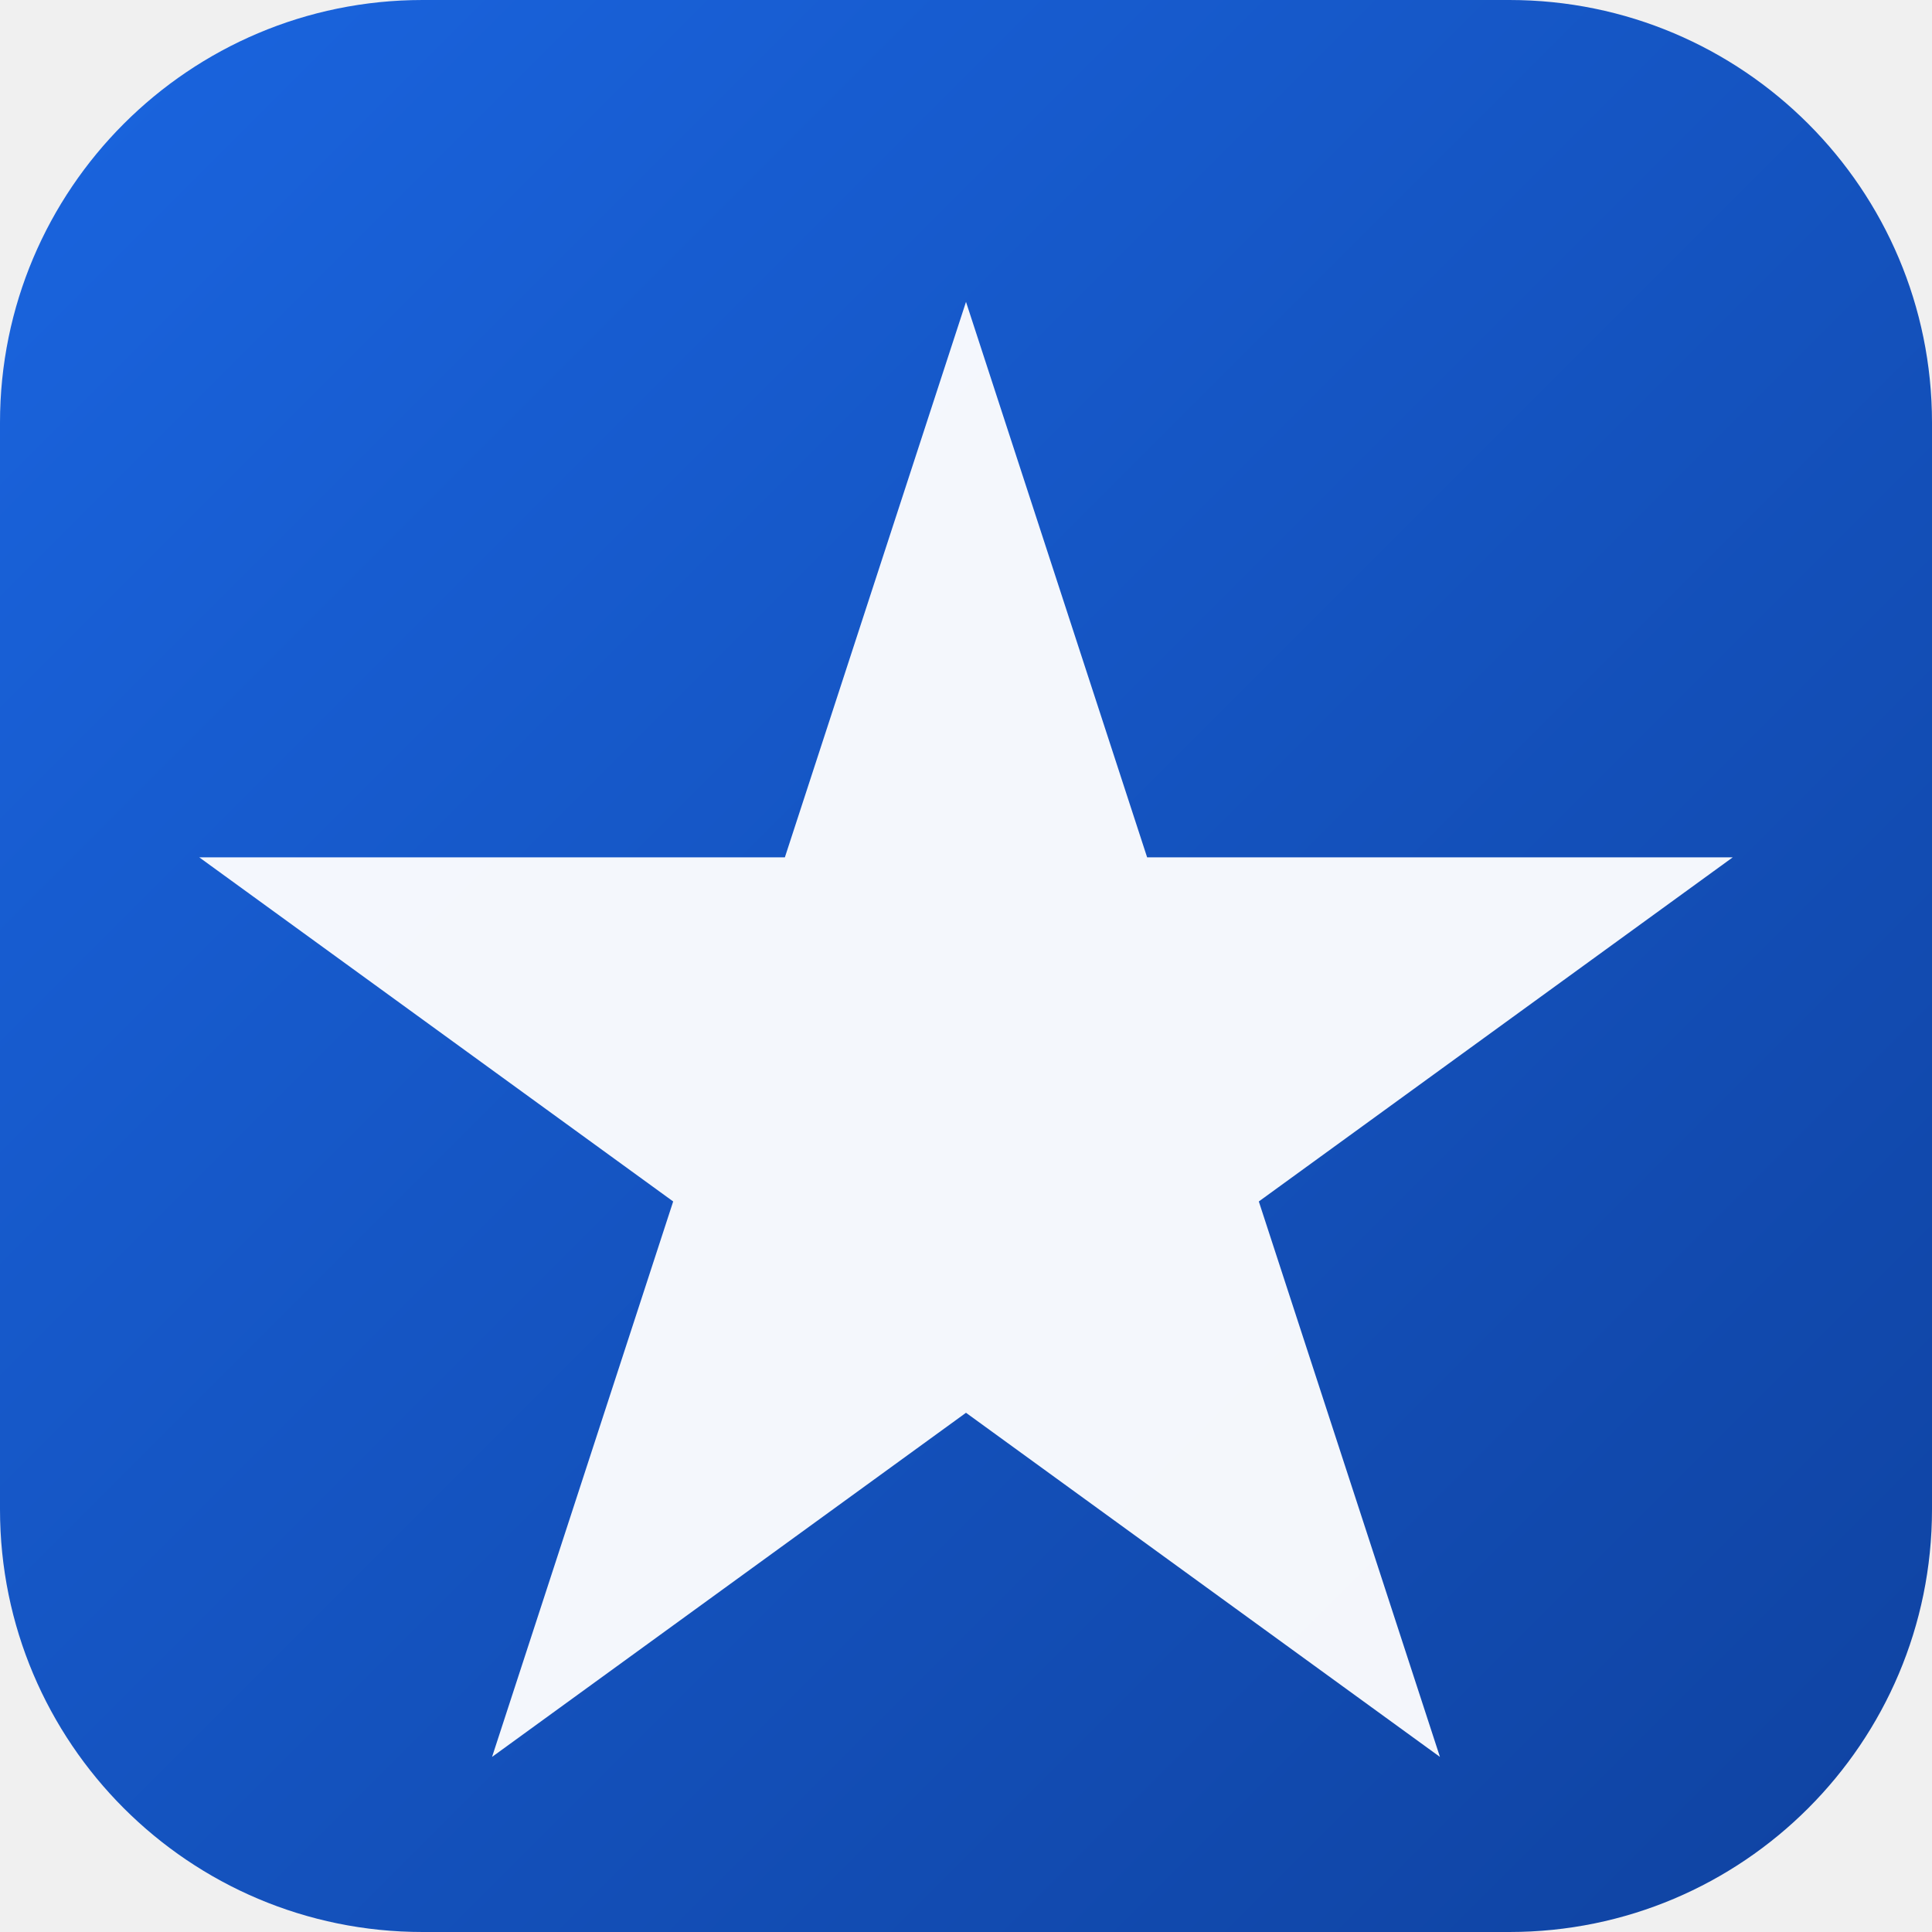
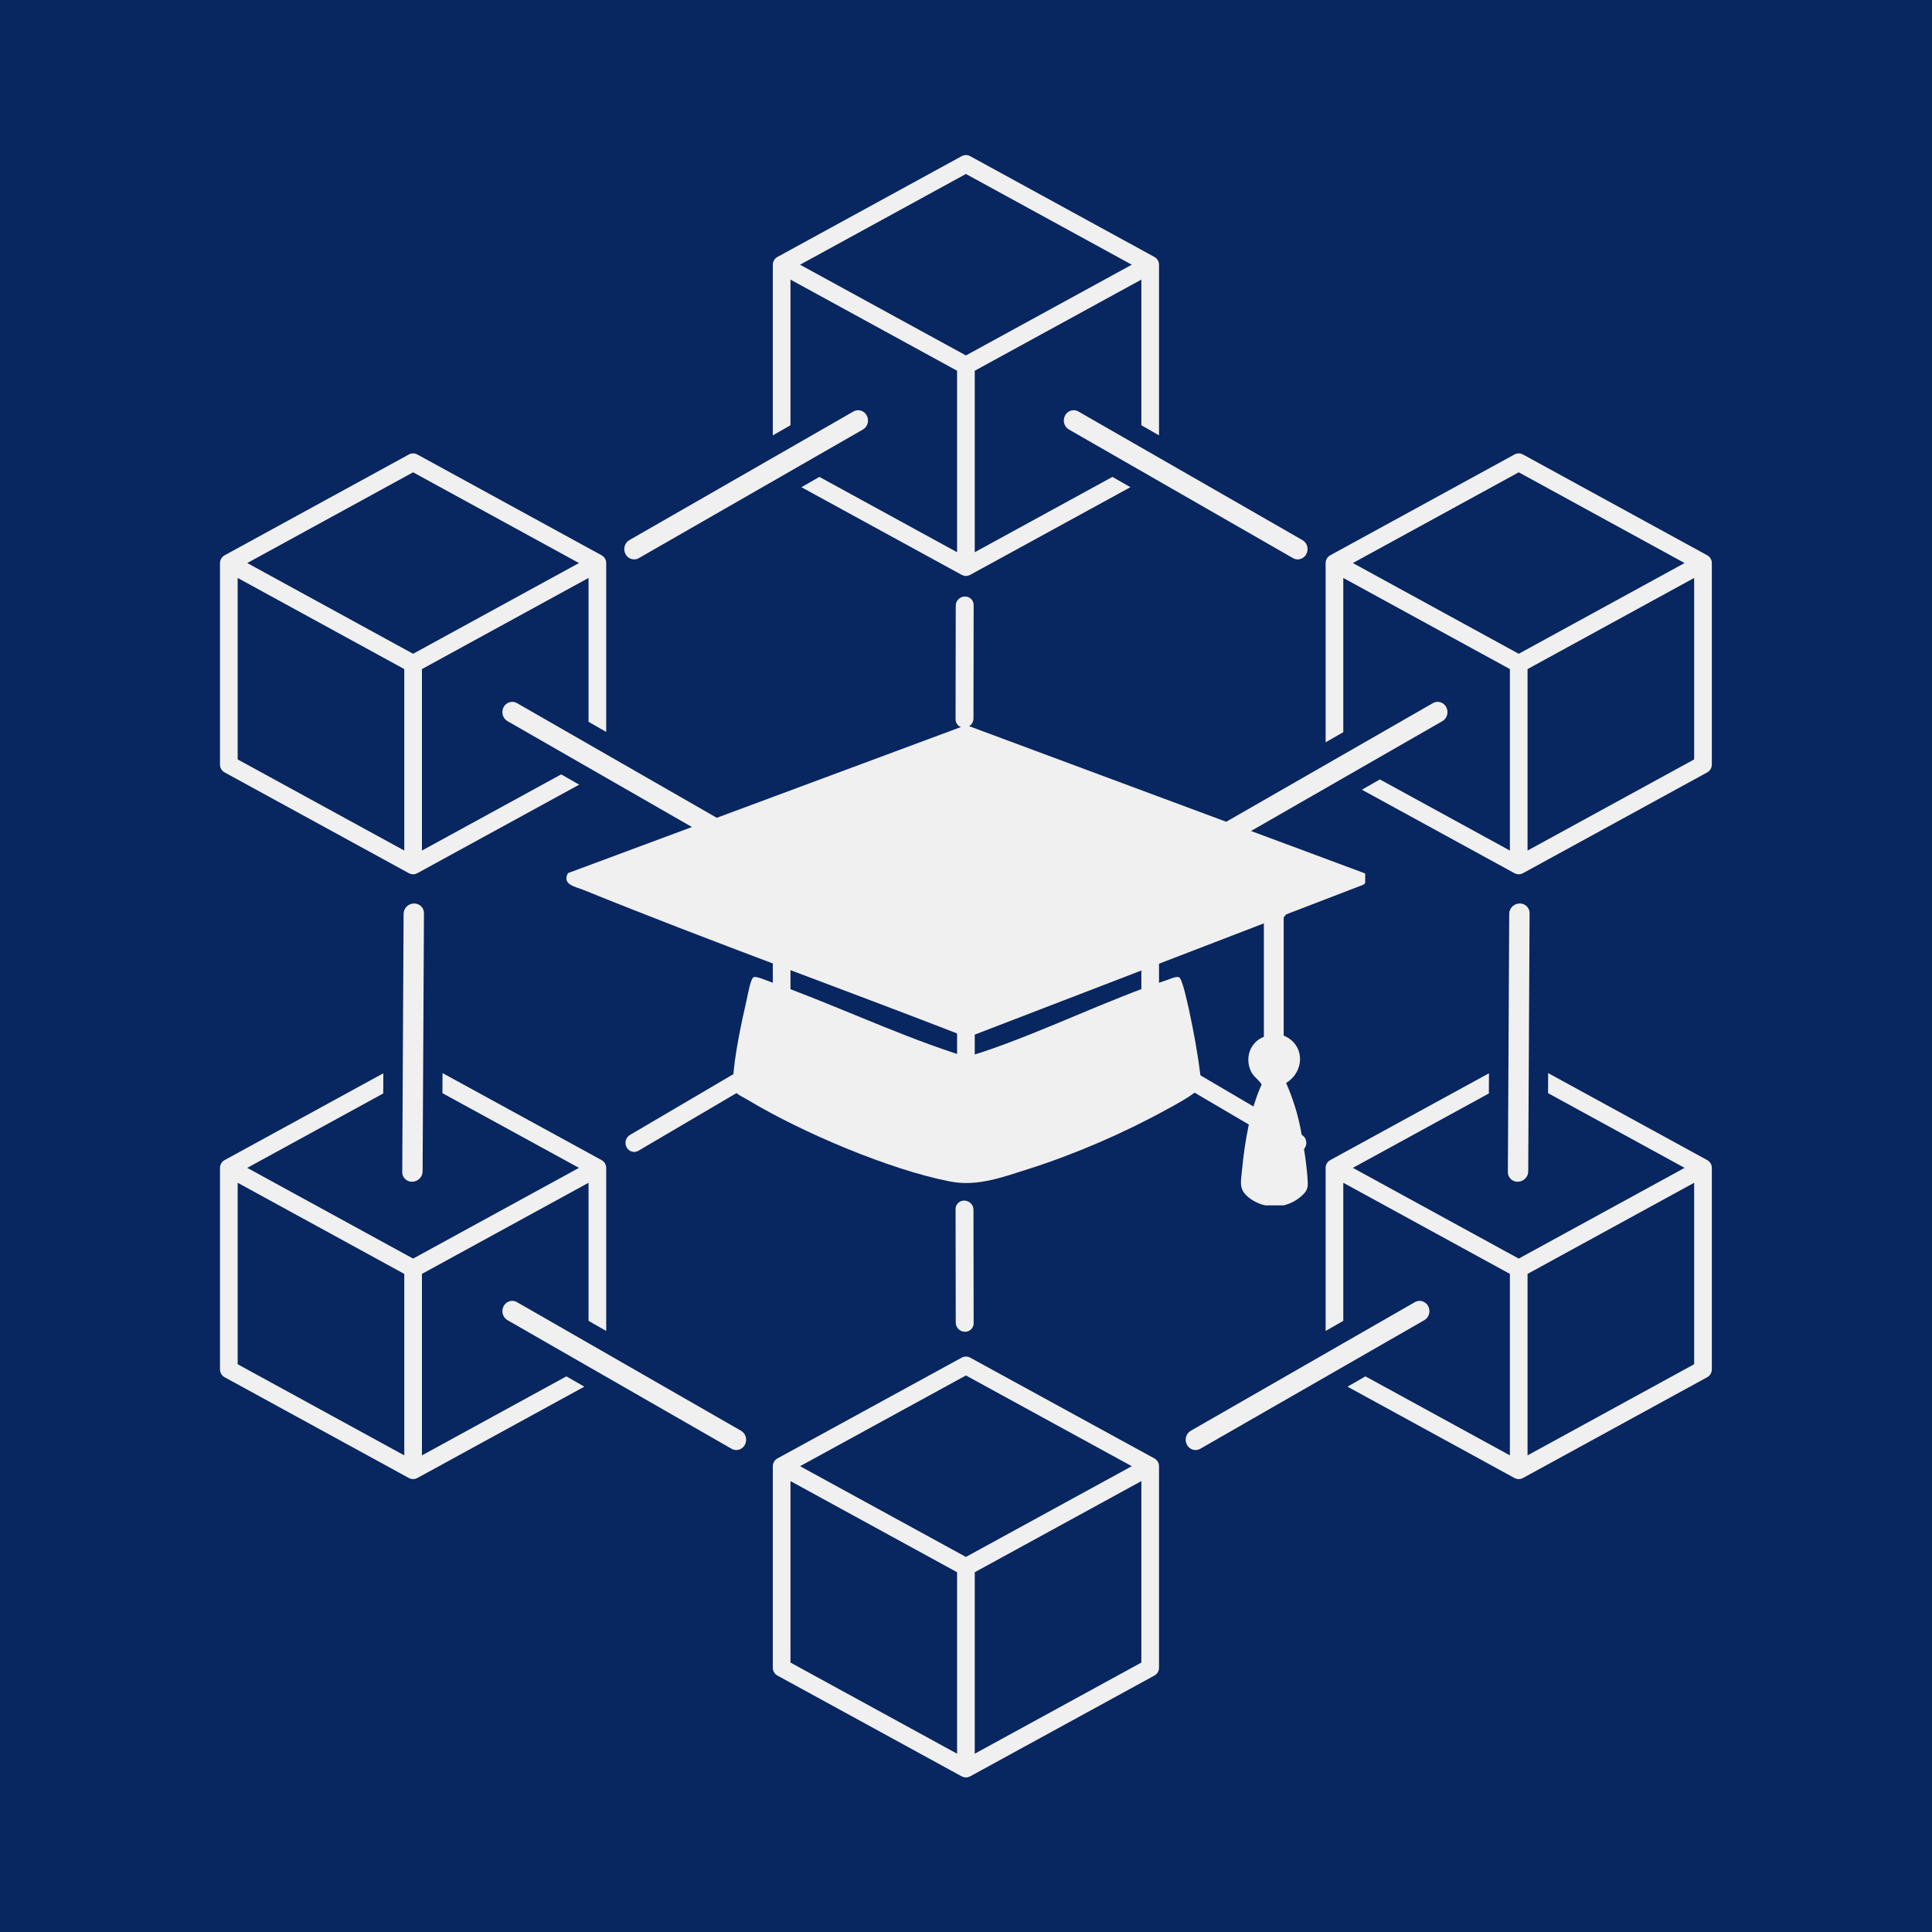
- <svg xmlns="http://www.w3.org/2000/svg" viewBox="0 0 32 32" fill="none">
+ <svg xmlns="http://www.w3.org/2000/svg" width="2000" zoomAndPan="magnify" viewBox="0 0 1500 1500" height="2000" preserveAspectRatio="xMidYMid meet" version="1.0">
  <defs>
-     <linearGradient id="g" x1="0%" y1="0%" x2="100%" y2="100%">
-       <stop offset="0%" stop-color="#1A65E0" />
-       <stop offset="100%" stop-color="#0F42A0" />
-     </linearGradient>
+     <clipPath id="c6ff6bdf06">
+       <path d="M 600 120.086 L 900 120.086 L 900 448 L 600 448 Z M 600 120.086 " clip-rule="nonzero" />
+     </clipPath>
+     <clipPath id="992c0768b2">
+       <path d="M 170.477 352 L 471 352 L 471 679 L 170.477 679 Z M 170.477 352 " clip-rule="nonzero" />
+     </clipPath>
+     <clipPath id="d209311ce8">
+       <path d="M 170.477 833 L 471 833 L 471 1149 L 170.477 1149 Z M 170.477 833 " clip-rule="nonzero" />
+     </clipPath>
+     <clipPath id="6ebb04554c">
+       <path d="M 1029 352 L 1329.227 352 L 1329.227 679 L 1029 679 Z M 1029 352 " clip-rule="nonzero" />
+     </clipPath>
+     <clipPath id="7a99248ed4">
+       <path d="M 1029 833 L 1329.227 833 L 1329.227 1149 L 1029 1149 Z M 1029 833 " clip-rule="nonzero" />
+     </clipPath>
+     <clipPath id="6dbdd1e65d">
+       <path d="M 439.707 563.824 L 1059.957 563.824 L 1059.957 935.824 L 439.707 935.824 Z M 439.707 563.824 " clip-rule="nonzero" />
+     </clipPath>
  </defs>
-   <rect width="32" height="32" rx="7" fill="url(#g)" />
-   <path d="M16 5 l3 9.2h9.7l-7.85 5.7 3 9.2L16 23.4l-7.85 5.7 3-9.2L3.3 14.2H13z" fill="white" opacity="0.95" />
+   <rect x="-150" width="1800" fill="#ffffff" y="-150" height="1800" fill-opacity="1" />
+   <rect x="-150" width="1800" fill="#082660" y="-150" height="1800" fill-opacity="1" />
+   <g clip-path="url(#c6ff6bdf06)">
+     <path fill="#f0f0f0" d="M 749.934 135.07 L 878.711 205.52 L 749.934 275.961 L 621.156 205.52 Z M 613.723 217.086 L 655.473 239.922 L 743.074 287.844 L 743.074 428.738 L 636.168 370.258 L 622.223 378.262 L 746.645 446.328 C 746.707 446.363 746.777 446.375 746.852 446.402 C 747.109 446.523 747.375 446.621 747.645 446.719 C 747.832 446.781 748 446.887 748.191 446.934 C 748.762 447.082 749.348 447.164 749.934 447.164 C 750.52 447.164 751.105 447.082 751.676 446.934 C 751.859 446.887 752.035 446.781 752.223 446.719 C 752.492 446.621 752.758 446.523 753.016 446.402 C 753.082 446.375 753.16 446.363 753.223 446.328 L 877.645 378.262 L 863.699 370.258 L 756.793 428.738 L 756.793 287.844 L 836.785 244.086 L 886.145 217.086 L 886.145 330.152 L 899.859 338.023 L 899.859 205.52 C 899.859 204.93 899.777 204.355 899.629 203.801 C 899.629 203.773 899.625 203.754 899.621 203.73 C 899.477 203.195 899.258 202.688 898.992 202.203 C 898.973 202.168 898.957 202.125 898.938 202.094 C 898.668 201.629 898.34 201.199 897.969 200.805 C 897.926 200.766 897.895 200.727 897.859 200.688 C 897.484 200.312 897.055 199.98 896.594 199.691 C 896.559 199.672 896.535 199.641 896.496 199.621 C 896.477 199.609 896.449 199.605 896.43 199.594 C 896.383 199.562 896.34 199.527 896.297 199.5 L 753.223 121.242 C 751.176 120.117 748.691 120.117 746.645 121.242 L 603.578 199.5 C 603.527 199.527 603.484 199.562 603.438 199.594 C 603.41 199.605 603.391 199.609 603.371 199.621 C 603.332 199.641 603.309 199.672 603.273 199.691 C 602.812 199.98 602.379 200.312 602.008 200.688 C 601.973 200.727 601.941 200.766 601.902 200.805 C 601.531 201.199 601.199 201.629 600.93 202.094 C 600.91 202.125 600.895 202.168 600.875 202.199 C 600.609 202.688 600.391 203.195 600.246 203.73 C 600.242 203.754 600.242 203.773 600.238 203.801 C 600.09 204.355 600.008 204.93 600.008 205.52 L 600.008 338.023 L 613.723 330.152 L 613.723 217.086 " fill-opacity="1" fill-rule="nonzero" />
+   </g>
+   <g clip-path="url(#992c0768b2)">
+     <path fill="#f0f0f0" d="M 320.73 366.699 L 449.508 437.145 L 332.719 501.035 L 320.73 507.59 L 309.305 501.34 L 191.957 437.145 Z M 184.523 448.715 L 313.875 519.473 L 313.875 660.367 L 184.523 589.605 Z M 174.375 599.688 L 317.441 677.949 C 317.504 677.988 317.578 678.004 317.645 678.031 C 317.91 678.148 318.18 678.25 318.449 678.344 C 318.629 678.41 318.801 678.508 318.992 678.562 C 319.562 678.711 320.148 678.789 320.73 678.789 C 321.316 678.789 321.902 678.711 322.473 678.562 C 322.66 678.508 322.836 678.41 323.016 678.344 C 323.285 678.25 323.551 678.148 323.812 678.031 C 323.883 678.004 323.953 677.988 324.02 677.949 L 449.668 609.215 L 435.727 601.215 L 327.59 660.367 L 327.59 519.473 L 432.992 461.812 L 456.941 448.715 L 456.941 560.402 L 470.656 568.277 L 470.656 437.145 C 470.656 436.559 470.574 435.977 470.434 435.422 C 470.426 435.402 470.426 435.375 470.418 435.355 C 470.273 434.824 470.055 434.309 469.793 433.828 C 469.77 433.793 469.754 433.754 469.734 433.719 C 469.465 433.254 469.133 432.824 468.762 432.43 C 468.727 432.395 468.695 432.352 468.656 432.316 C 468.285 431.938 467.855 431.605 467.387 431.32 C 467.359 431.301 467.332 431.266 467.297 431.25 C 467.273 431.234 467.254 431.227 467.234 431.219 C 467.18 431.191 467.141 431.156 467.09 431.129 L 324.02 352.863 C 321.977 351.742 319.488 351.742 317.441 352.863 L 174.375 431.129 C 174.324 431.156 174.281 431.191 174.23 431.219 C 174.211 431.227 174.188 431.234 174.168 431.25 C 174.133 431.266 174.105 431.301 174.074 431.32 C 173.609 431.605 173.18 431.938 172.805 432.316 C 172.77 432.352 172.738 432.395 172.703 432.43 C 172.328 432.824 172 433.254 171.73 433.719 C 171.707 433.754 171.691 433.793 171.672 433.828 C 171.406 434.309 171.191 434.824 171.047 435.355 C 171.039 435.375 171.039 435.402 171.031 435.422 C 170.891 435.977 170.809 436.559 170.809 437.145 L 170.809 593.672 C 170.809 596.18 172.176 598.484 174.375 599.688 " fill-opacity="1" fill-rule="nonzero" />
+   </g>
+   <g clip-path="url(#d209311ce8)">
+     <path fill="#f0f0f0" d="M 184.523 918.293 L 230.859 943.641 L 313.875 989.051 L 313.875 1129.941 L 184.523 1059.184 Z M 327.59 1129.941 L 327.59 989.051 L 408.004 945.066 L 456.941 918.293 L 456.941 1025.488 L 470.656 1033.363 L 470.656 906.727 C 470.656 906.133 470.574 905.559 470.434 905.004 C 470.43 904.98 470.426 904.957 470.418 904.934 C 470.273 904.398 470.055 903.887 469.793 903.406 C 469.77 903.375 469.754 903.332 469.734 903.301 C 469.465 902.832 469.133 902.398 468.762 902.008 C 468.727 901.969 468.695 901.93 468.656 901.895 C 468.285 901.516 467.855 901.184 467.395 900.898 C 467.359 900.879 467.332 900.848 467.297 900.824 C 467.273 900.809 467.254 900.809 467.234 900.793 C 467.18 900.77 467.141 900.73 467.09 900.707 L 343.586 833.145 L 343.5 848.734 L 449.508 906.727 L 320.73 977.168 L 191.957 906.727 L 297.547 848.957 L 297.629 833.277 L 174.375 900.707 C 174.324 900.73 174.281 900.77 174.234 900.793 C 174.211 900.809 174.188 900.809 174.168 900.824 C 174.133 900.848 174.105 900.879 174.074 900.898 C 173.609 901.184 173.18 901.516 172.805 901.895 C 172.77 901.93 172.738 901.969 172.703 902.008 C 172.328 902.398 172 902.832 171.73 903.301 C 171.707 903.332 171.691 903.375 171.672 903.406 C 171.406 903.887 171.191 904.398 171.047 904.934 C 171.039 904.957 171.039 904.98 171.031 905.004 C 170.891 905.559 170.809 906.133 170.809 906.727 L 170.809 1063.25 C 170.809 1065.758 172.176 1068.066 174.375 1069.27 L 317.441 1147.527 C 317.504 1147.562 317.578 1147.578 317.645 1147.609 C 317.91 1147.723 318.172 1147.828 318.441 1147.922 C 318.625 1147.988 318.801 1148.086 318.992 1148.137 C 319.562 1148.289 320.148 1148.371 320.73 1148.371 C 321.316 1148.371 321.902 1148.289 322.473 1148.137 C 322.66 1148.086 322.836 1147.988 323.02 1147.922 C 323.289 1147.828 323.555 1147.723 323.812 1147.609 C 323.883 1147.578 323.953 1147.562 324.02 1147.527 L 453.68 1076.602 L 439.734 1068.602 L 327.59 1129.941 " fill-opacity="1" fill-rule="nonzero" />
+   </g>
+   <path fill="#f0f0f0" d="M 886.145 821.23 L 756.793 891.988 L 756.793 751.098 L 841.012 705.023 L 886.145 680.34 Z M 613.723 680.34 L 654.43 702.609 L 743.074 751.098 L 743.074 891.988 L 613.723 821.23 Z M 749.934 598.324 L 878.711 668.773 L 749.934 739.215 L 621.156 668.773 Z M 899.621 666.984 C 899.477 666.445 899.258 665.934 898.992 665.457 C 898.973 665.422 898.957 665.379 898.938 665.348 C 898.668 664.875 898.34 664.453 897.969 664.059 C 897.926 664.016 897.895 663.977 897.859 663.938 C 897.484 663.562 897.055 663.23 896.594 662.945 C 896.559 662.926 896.535 662.895 896.496 662.871 C 896.477 662.855 896.449 662.855 896.43 662.84 C 896.383 662.816 896.34 662.777 896.297 662.754 L 753.223 584.488 C 751.176 583.371 748.691 583.371 746.645 584.488 L 603.578 662.754 C 603.527 662.777 603.484 662.816 603.438 662.84 C 603.418 662.855 603.391 662.855 603.371 662.871 C 603.332 662.895 603.309 662.926 603.273 662.945 C 602.812 663.23 602.379 663.562 602.008 663.938 C 601.973 663.977 601.941 664.016 601.902 664.059 C 601.527 664.453 601.199 664.883 600.93 665.348 C 600.91 665.379 600.895 665.414 600.875 665.453 C 600.609 665.934 600.391 666.445 600.246 666.984 C 600.242 667.004 600.242 667.027 600.238 667.051 C 600.09 667.605 600.008 668.18 600.008 668.773 L 600.008 825.297 C 600.008 827.805 601.375 830.113 603.578 831.316 L 746.645 909.574 C 746.707 909.617 746.777 909.625 746.852 909.656 C 747.109 909.777 747.375 909.875 747.645 909.969 C 747.832 910.035 748 910.133 748.191 910.184 C 748.762 910.336 749.348 910.418 749.934 910.418 C 750.52 910.418 751.105 910.336 751.676 910.184 C 751.859 910.133 752.035 910.035 752.223 909.969 C 752.492 909.875 752.758 909.777 753.016 909.656 C 753.082 909.625 753.16 909.617 753.223 909.574 L 896.297 831.316 C 898.492 830.113 899.859 827.805 899.859 825.297 L 899.859 668.773 C 899.859 668.18 899.777 667.605 899.629 667.051 C 899.629 667.027 899.625 667.004 899.621 666.984 " fill-opacity="1" fill-rule="nonzero" />
+   <path fill="#f0f0f0" d="M 886.145 1290.812 L 756.793 1361.566 L 756.793 1220.676 L 838.012 1176.25 L 886.145 1149.922 Z M 613.723 1149.922 L 653.801 1171.84 L 743.074 1220.676 L 743.074 1361.566 L 613.723 1290.812 Z M 749.934 1067.906 L 878.711 1138.348 L 749.934 1208.793 L 733.613 1199.867 L 621.156 1138.348 Z M 899.621 1136.562 C 899.477 1136.027 899.258 1135.516 898.992 1135.035 C 898.973 1134.996 898.957 1134.961 898.938 1134.926 C 898.668 1134.461 898.34 1134.027 897.969 1133.637 C 897.926 1133.598 897.895 1133.559 897.859 1133.523 C 897.48 1133.145 897.055 1132.812 896.59 1132.523 C 896.559 1132.5 896.535 1132.469 896.496 1132.449 C 896.477 1132.438 896.457 1132.434 896.434 1132.422 C 896.383 1132.391 896.34 1132.359 896.297 1132.332 L 753.223 1054.066 C 751.176 1052.945 748.691 1052.945 746.645 1054.066 L 603.578 1132.332 C 603.527 1132.359 603.484 1132.391 603.434 1132.422 C 603.41 1132.434 603.391 1132.438 603.371 1132.449 C 603.332 1132.469 603.309 1132.5 603.277 1132.523 C 602.812 1132.812 602.379 1133.145 602.008 1133.523 C 601.973 1133.559 601.941 1133.598 601.902 1133.637 C 601.531 1134.027 601.199 1134.461 600.93 1134.926 C 600.91 1134.961 600.895 1134.996 600.875 1135.035 C 600.609 1135.516 600.391 1136.023 600.246 1136.562 C 600.242 1136.582 600.242 1136.609 600.238 1136.629 C 600.09 1137.184 600.008 1137.758 600.008 1138.348 L 600.008 1294.871 C 600.008 1297.379 601.375 1299.691 603.578 1300.891 L 746.645 1379.156 C 746.707 1379.191 746.777 1379.203 746.852 1379.238 C 747.109 1379.352 747.375 1379.457 747.645 1379.551 C 747.832 1379.613 748 1379.715 748.191 1379.762 C 748.762 1379.914 749.348 1379.996 749.934 1379.996 C 750.52 1379.996 751.105 1379.914 751.676 1379.762 C 751.859 1379.715 752.035 1379.613 752.223 1379.551 C 752.488 1379.457 752.758 1379.352 753.016 1379.238 C 753.09 1379.203 753.16 1379.191 753.223 1379.156 L 896.297 1300.891 C 898.492 1299.691 899.859 1297.379 899.859 1294.871 L 899.859 1138.348 C 899.859 1137.758 899.777 1137.184 899.629 1136.629 C 899.629 1136.609 899.625 1136.582 899.621 1136.562 " fill-opacity="1" fill-rule="nonzero" />
+   <g clip-path="url(#6ebb04554c)">
+     <path fill="#f0f0f0" d="M 1315.344 589.605 L 1185.992 660.367 L 1185.992 519.473 L 1267.215 475.043 L 1315.344 448.715 Z M 1179.137 366.699 L 1307.91 437.145 L 1220.012 485.23 L 1179.137 507.59 L 1166.082 500.449 L 1050.359 437.145 Z M 1328.832 435.422 C 1328.828 435.402 1328.828 435.375 1328.82 435.355 C 1328.676 434.824 1328.461 434.309 1328.195 433.828 C 1328.176 433.793 1328.16 433.754 1328.137 433.719 C 1327.867 433.254 1327.543 432.824 1327.164 432.43 C 1327.133 432.395 1327.098 432.352 1327.062 432.316 C 1326.688 431.938 1326.258 431.605 1325.793 431.32 C 1325.762 431.301 1325.734 431.266 1325.699 431.25 C 1325.68 431.234 1325.656 431.227 1325.637 431.219 C 1325.586 431.191 1325.543 431.156 1325.496 431.129 L 1182.426 352.863 C 1180.371 351.742 1177.891 351.742 1175.84 352.863 L 1032.777 431.129 C 1032.727 431.156 1032.688 431.191 1032.633 431.219 C 1032.613 431.227 1032.594 431.234 1032.57 431.25 C 1032.535 431.266 1032.508 431.301 1032.477 431.32 C 1032.012 431.605 1031.582 431.938 1031.211 432.316 C 1031.172 432.352 1031.137 432.395 1031.105 432.43 C 1030.734 432.824 1030.402 433.254 1030.133 433.719 C 1030.109 433.754 1030.098 433.793 1030.074 433.828 C 1029.812 434.309 1029.594 434.824 1029.449 435.355 C 1029.441 435.375 1029.438 435.402 1029.434 435.422 C 1029.293 435.977 1029.211 436.559 1029.211 437.145 L 1029.211 576.324 L 1042.926 568.453 L 1042.926 448.715 L 1083.008 470.641 L 1172.277 519.473 L 1172.277 660.367 L 1071.32 605.141 L 1057.371 613.141 L 1175.84 677.949 C 1175.906 677.988 1175.984 678.004 1176.047 678.031 C 1176.312 678.148 1176.582 678.25 1176.844 678.344 C 1177.031 678.41 1177.207 678.508 1177.391 678.562 C 1177.965 678.711 1178.551 678.789 1179.137 678.789 C 1179.719 678.789 1180.305 678.711 1180.875 678.562 C 1181.062 678.508 1181.238 678.41 1181.418 678.344 C 1181.688 678.25 1181.957 678.148 1182.219 678.031 C 1182.289 678.004 1182.355 677.988 1182.426 677.949 L 1325.496 599.688 C 1327.691 598.484 1329.059 596.18 1329.059 593.672 L 1329.059 437.145 C 1329.059 436.559 1328.977 435.977 1328.832 435.422 " fill-opacity="1" fill-rule="nonzero" />
+   </g>
+   <g clip-path="url(#7a99248ed4)">
+     <path fill="#f0f0f0" d="M 1315.344 1059.184 L 1185.992 1129.941 L 1185.992 989.051 L 1250.863 953.566 L 1315.344 918.293 Z M 1328.82 904.934 C 1328.676 904.398 1328.461 903.887 1328.195 903.406 C 1328.176 903.375 1328.16 903.332 1328.137 903.301 C 1327.867 902.832 1327.543 902.398 1327.164 902.008 C 1327.133 901.969 1327.098 901.93 1327.062 901.895 C 1326.688 901.516 1326.258 901.184 1325.793 900.898 C 1325.762 900.879 1325.734 900.848 1325.699 900.824 C 1325.68 900.809 1325.656 900.809 1325.633 900.793 C 1325.586 900.77 1325.543 900.73 1325.496 900.707 L 1201.988 833.145 L 1201.906 848.734 L 1307.91 906.727 L 1179.137 977.168 L 1050.359 906.727 L 1155.949 848.961 L 1156.035 833.277 L 1032.777 900.707 C 1032.727 900.73 1032.688 900.77 1032.633 900.793 C 1032.617 900.809 1032.594 900.809 1032.57 900.824 C 1032.535 900.848 1032.508 900.879 1032.473 900.898 C 1032.012 901.184 1031.582 901.516 1031.211 901.895 C 1031.172 901.93 1031.137 901.969 1031.105 902.008 C 1030.734 902.398 1030.402 902.832 1030.133 903.297 C 1030.109 903.332 1030.098 903.375 1030.074 903.41 C 1029.812 903.887 1029.594 904.398 1029.449 904.934 C 1029.441 904.957 1029.438 904.98 1029.434 905.004 C 1029.293 905.559 1029.211 906.133 1029.211 906.727 L 1029.211 1033.363 L 1042.926 1025.488 L 1042.926 918.293 L 1104.637 952.047 L 1172.277 989.051 L 1172.277 1129.941 L 1060.133 1068.594 L 1046.188 1076.602 L 1175.84 1147.527 C 1175.906 1147.562 1175.984 1147.578 1176.047 1147.609 C 1176.312 1147.723 1176.578 1147.828 1176.84 1147.922 C 1177.027 1147.988 1177.203 1148.086 1177.395 1148.137 C 1177.965 1148.289 1178.551 1148.371 1179.137 1148.371 C 1179.719 1148.371 1180.305 1148.289 1180.875 1148.137 C 1181.066 1148.086 1181.238 1147.988 1181.426 1147.922 C 1181.688 1147.828 1181.957 1147.723 1182.219 1147.609 C 1182.285 1147.578 1182.355 1147.562 1182.426 1147.527 L 1325.496 1069.27 C 1327.691 1068.066 1329.059 1065.758 1329.059 1063.25 L 1329.059 906.727 C 1329.059 906.133 1328.977 905.559 1328.832 905.004 C 1328.828 904.98 1328.828 904.957 1328.82 904.934 " fill-opacity="1" fill-rule="nonzero" />
+   </g>
+   <path fill="#f0f0f0" d="M 1178.316 917.488 C 1178.41 917.488 1178.496 917.488 1178.586 917.484 C 1182.953 917.344 1186.5 913.766 1186.512 909.496 L 1186.875 840.508 L 1186.957 824.918 L 1187.562 708.941 C 1187.574 704.762 1184.191 701.461 1179.949 701.461 C 1179.859 701.461 1179.773 701.465 1179.684 701.465 C 1175.316 701.609 1171.77 705.184 1171.758 709.457 L 1171.152 825.012 L 1171.07 840.691 L 1170.703 910.016 C 1170.703 911.355 1171.051 912.605 1171.66 913.688 C 1172.957 915.973 1175.441 917.488 1178.316 917.488 " fill-opacity="1" fill-rule="nonzero" />
+   <path fill="#f0f0f0" d="M 321.281 701.465 C 316.914 701.609 313.367 705.184 313.355 709.457 L 312.75 825.012 L 312.668 840.691 L 312.305 910.016 C 312.301 911.355 312.648 912.605 313.258 913.688 C 314.551 915.973 317.039 917.488 319.918 917.488 C 320.008 917.488 320.094 917.488 320.188 917.484 C 324.551 917.344 328.098 913.766 328.109 909.496 L 328.469 840.508 L 328.555 824.918 L 329.164 708.941 C 329.176 704.762 325.789 701.461 321.547 701.461 C 321.457 701.461 321.367 701.465 321.281 701.465 " fill-opacity="1" fill-rule="nonzero" />
+   <path fill="#f0f0f0" d="M 492.34 434.309 C 493.582 434.309 494.84 433.992 496 433.332 L 606.715 369.781 L 620.664 361.773 L 669.945 333.488 C 673.652 331.371 675.016 326.52 672.984 322.652 C 671.598 320 668.969 318.504 666.266 318.504 C 665.023 318.504 663.766 318.82 662.598 319.48 L 613.723 347.535 L 600.008 355.406 L 488.656 419.324 C 484.949 421.445 483.586 426.293 485.617 430.16 C 487.008 432.809 489.629 434.309 492.34 434.309 " fill-opacity="1" fill-rule="nonzero" />
+   <path fill="#f0f0f0" d="M 886.145 347.535 L 837.27 319.48 C 836.102 318.82 834.844 318.504 833.602 318.504 C 830.898 318.504 828.27 320 826.879 322.652 C 824.848 326.52 826.215 331.371 829.922 333.488 L 879.203 361.773 L 893.152 369.781 L 1003.859 433.332 C 1005.027 433.992 1006.285 434.309 1007.527 434.309 C 1010.238 434.309 1012.859 432.809 1014.25 430.16 C 1016.277 426.293 1014.918 421.445 1011.207 419.324 L 899.859 355.406 L 886.145 347.535 " fill-opacity="1" fill-rule="nonzero" />
+   <path fill="#f0f0f0" d="M 1055.812 596.656 L 1119.855 559.895 C 1123.562 557.781 1124.926 552.934 1122.895 549.066 C 1121.508 546.414 1118.879 544.918 1116.172 544.918 C 1114.934 544.918 1113.668 545.23 1112.508 545.895 L 1042.926 585.836 L 1029.211 593.703 L 938.566 645.738 C 934.859 647.852 933.496 652.703 935.527 656.57 C 936.914 659.219 939.539 660.723 942.242 660.723 C 943.488 660.723 944.746 660.406 945.91 659.742 L 1041.867 604.664 L 1055.812 596.656 " fill-opacity="1" fill-rule="nonzero" />
+   <path fill="#f0f0f0" d="M 575.316 1110.824 L 470.656 1050.746 L 456.941 1042.871 L 401.379 1010.98 C 400.215 1010.312 398.953 1009.996 397.711 1009.996 C 395.004 1009.996 392.383 1011.5 390.988 1014.152 C 388.957 1018.016 390.32 1022.867 394.027 1024.98 L 455.238 1060.117 L 468.812 1067.906 L 567.973 1124.824 C 569.137 1125.492 570.395 1125.809 571.641 1125.809 C 574.344 1125.809 576.969 1124.309 578.363 1121.656 C 580.387 1117.789 579.027 1112.938 575.316 1110.824 " fill-opacity="1" fill-rule="nonzero" />
+   <path fill="#f0f0f0" d="M 1108.879 1014.152 C 1107.484 1011.5 1104.863 1009.996 1102.156 1009.996 C 1100.91 1009.996 1099.652 1010.312 1098.488 1010.98 L 1042.926 1042.871 L 1029.211 1050.746 L 924.551 1110.824 C 920.84 1112.938 919.473 1117.789 921.504 1121.656 C 922.898 1124.309 925.52 1125.809 928.227 1125.809 C 929.469 1125.809 930.73 1125.492 931.895 1124.824 L 1031.055 1067.906 L 1044.629 1060.117 L 1105.832 1024.98 C 1109.543 1022.867 1110.91 1018.016 1108.879 1014.152 " fill-opacity="1" fill-rule="nonzero" />
+   <path fill="#f0f0f0" d="M 575.316 645.738 L 470.656 585.66 L 456.941 577.785 L 401.379 545.895 C 400.215 545.23 398.953 544.918 397.711 544.918 C 395.004 544.918 392.383 546.414 390.988 549.066 C 388.957 552.934 390.32 557.781 394.027 559.895 L 451.227 592.73 L 465.176 600.738 L 567.973 659.742 C 569.137 660.406 570.395 660.723 571.641 660.723 C 574.344 660.723 576.969 659.219 578.363 656.57 C 580.387 652.703 579.027 647.852 575.316 645.738 " fill-opacity="1" fill-rule="nonzero" />
+   <path fill="#f0f0f0" d="M 930.961 834.262 C 929.941 833.684 928.828 833.402 927.742 833.402 C 925.359 833.402 923.047 834.723 921.82 837.059 C 920.035 840.457 921.234 844.727 924.5 846.59 L 1004.27 893.477 C 1005.297 894.055 1006.402 894.336 1007.496 894.336 C 1009.879 894.336 1012.191 893.016 1013.41 890.68 C 1015.199 887.281 1013.996 883.012 1010.734 881.148 L 930.961 834.262 " fill-opacity="1" fill-rule="nonzero" />
+   <path fill="#f0f0f0" d="M 748.898 463.133 C 745.059 463.32 741.988 466.512 742.035 470.273 L 741.898 558.492 C 741.914 559.672 742.238 560.77 742.789 561.715 C 743.945 563.676 746.102 564.973 748.594 564.973 C 748.707 564.973 748.82 564.973 748.934 564.965 C 752.773 564.781 755.848 561.59 755.801 557.828 L 755.93 469.609 C 755.891 465.969 752.922 463.129 749.238 463.129 C 749.125 463.129 749.012 463.129 748.898 463.133 " fill-opacity="1" fill-rule="nonzero" />
+   <path fill="#f0f0f0" d="M 748.898 1033.973 C 749.012 1033.98 749.125 1033.98 749.238 1033.98 C 752.922 1033.98 755.891 1031.141 755.93 1027.5 L 755.801 939.281 C 755.848 935.52 752.773 932.324 748.934 932.141 C 748.82 932.137 748.707 932.137 748.594 932.137 C 746.105 932.137 743.945 933.43 742.789 935.395 C 742.238 936.336 741.914 937.434 741.898 938.617 L 742.035 1026.836 C 741.988 1030.598 745.059 1033.789 748.898 1033.973 " fill-opacity="1" fill-rule="nonzero" />
+   <path fill="#f0f0f0" d="M 492.371 894.336 C 493.465 894.336 494.57 894.055 495.598 893.477 L 575.367 846.59 C 578.633 844.727 579.828 840.457 578.047 837.059 C 576.82 834.723 574.508 833.402 572.125 833.402 C 571.035 833.402 569.926 833.684 568.898 834.262 L 489.133 881.148 C 485.871 883.012 484.668 887.281 486.453 890.68 C 487.676 893.016 489.988 894.336 492.371 894.336 " fill-opacity="1" fill-rule="nonzero" />
+   <g clip-path="url(#6dbdd1e65d)">
+     <path fill="#f0f0f0" d="M 981.414 716.848 L 751.094 805.457 C 652.117 766.965 551.723 730.988 453.375 691.082 C 446.934 688.414 436.094 687 440.961 677.887 L 747.797 563.824 L 752.508 563.824 C 752.508 563.824 1059.656 678.043 1059.656 678.043 C 1061.227 680.086 1061.07 685.898 1058.242 687 L 998.539 709.938 L 996.656 712.293 L 996.656 804.043 C 1013.152 810.801 1013.309 831.695 998.539 840.809 C 1003.723 852.59 1007.652 865.004 1010.008 877.727 C 1012.207 889.512 1014.879 906.48 1015.352 918.418 C 1015.664 923.918 1012.992 926.59 1008.91 929.887 C 997.91 938.688 982.199 938.844 970.73 930.672 C 961.461 923.918 963.348 918.578 964.289 908.363 C 966.488 886.055 970.418 862.332 979.531 841.906 C 977.172 838.137 973.09 835.938 971.203 831.695 C 966.332 821.324 970.574 809.07 981.258 804.988 L 981.258 717.32 Z M 981.414 716.848 " fill-opacity="1" fill-rule="nonzero" />
+   </g>
+   <path fill="#f0f0f0" d="M 585.188 758.641 C 587.703 757.855 594.613 761.152 597.598 762.098 C 645.047 778.906 692.492 801.531 739.941 817.242 C 750.309 820.699 751.566 820.383 761.934 817.086 C 810.48 800.902 858.555 776.707 907.102 760.523 C 909.773 759.582 912.445 758.168 915.273 758.641 C 918.102 759.582 922.344 780.793 923.285 784.719 C 926.586 799.961 929.883 817.871 931.77 833.266 C 932.238 837.352 933.184 840.965 930.984 844.891 C 928.469 849.293 910.715 858.719 905.219 861.703 C 872.383 879.77 833.891 896.426 798.07 907.734 C 778.273 914.02 758.637 921.402 737.738 917.32 C 690.766 908.207 622.895 879.301 581.73 854.633 C 572.934 849.293 568.691 849.605 569.164 838.137 C 569.949 820.383 575.762 793.359 579.848 775.609 C 580.473 772.621 582.832 759.426 585.188 758.641 Z M 585.188 758.641 " fill-opacity="1" fill-rule="nonzero" />
</svg>
